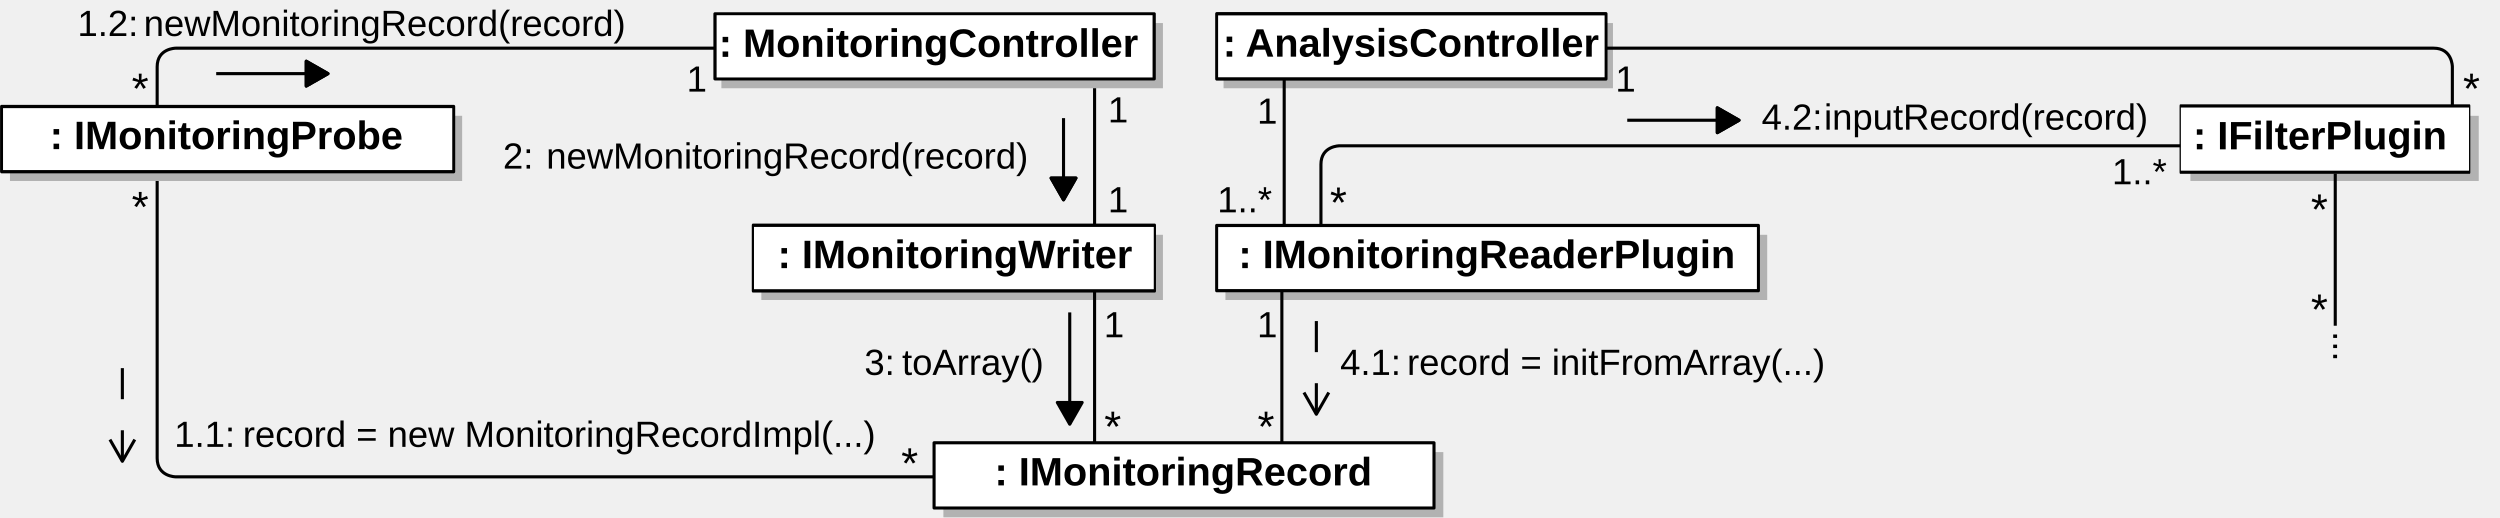
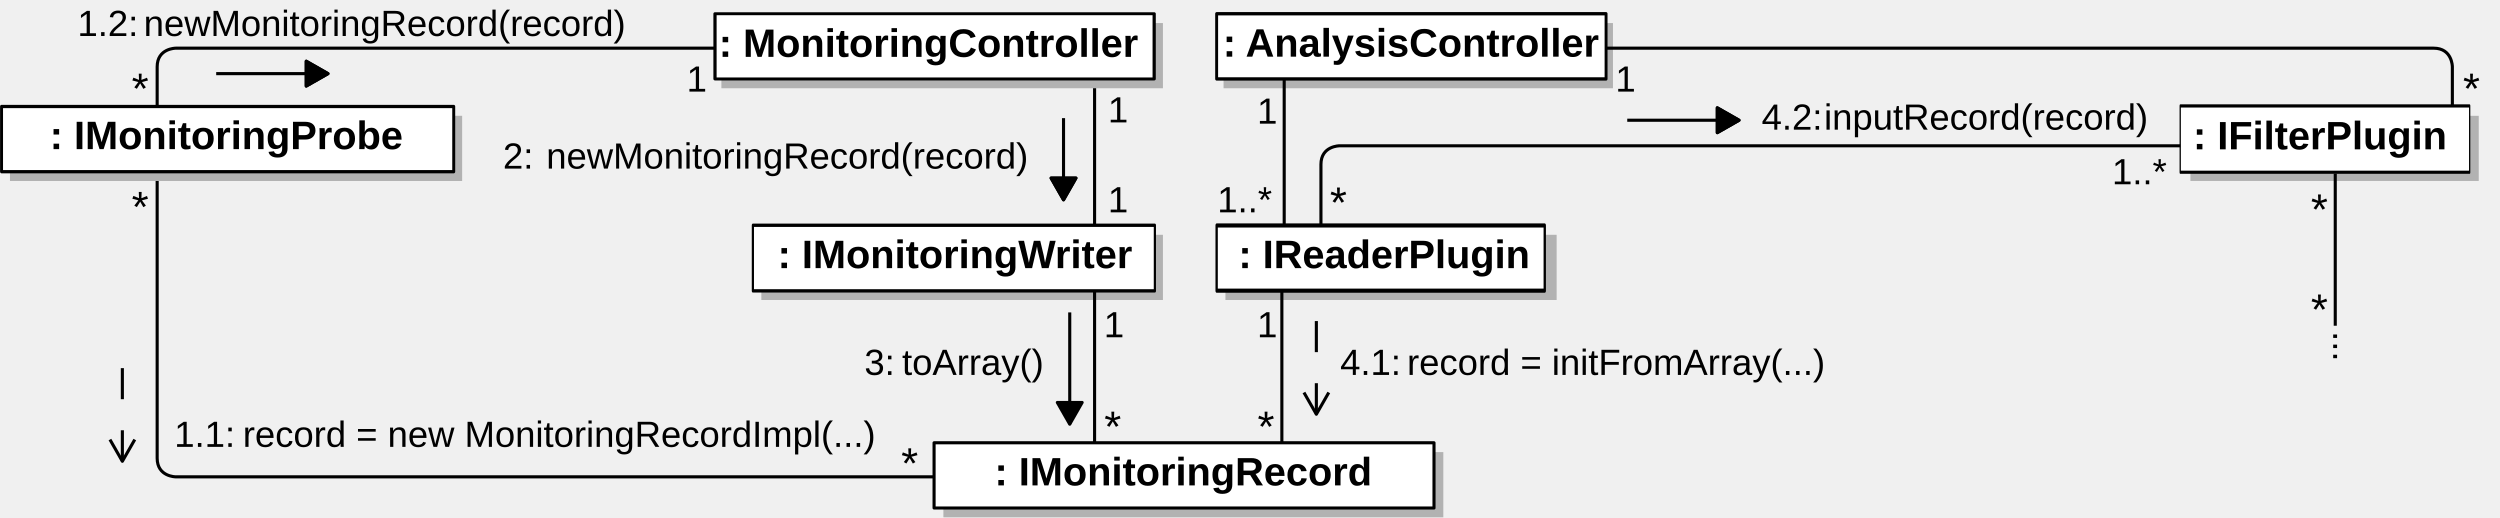
<svg xmlns="http://www.w3.org/2000/svg" xmlns:xlink="http://www.w3.org/1999/xlink" width="754.794" height="156.184" id="svg2918" version="1.0">
  <defs id="defs2920">
    <linearGradient spreadMethod="pad" id="linearGradient8" y2="161" y1="140" x2="593" gradientUnits="userSpaceOnUse" x1="462">
      <stop id="stop44" offset="0%" stop-color="rgb(194,227,211)" stop-opacity="1" />
      <stop id="stop46" offset="100%" stop-color="white" stop-opacity="1" />
    </linearGradient>
    <linearGradient spreadMethod="pad" id="linearGradient7" y2="161" y1="140" x2="751" gradientUnits="userSpaceOnUse" x1="609">
      <stop id="stop39" offset="0%" stop-color="rgb(194,227,211)" stop-opacity="1" />
      <stop id="stop41" offset="100%" stop-color="white" stop-opacity="1" />
    </linearGradient>
    <linearGradient spreadMethod="pad" id="linearGradient6" y2="287" y1="266" x2="678" gradientUnits="userSpaceOnUse" x1="518">
      <stop id="stop34" offset="0%" stop-color="rgb(194,227,211)" stop-opacity="1" />
      <stop id="stop36" offset="100%" stop-color="white" stop-opacity="1" />
    </linearGradient>
    <linearGradient spreadMethod="pad" id="linearGradient5" y2="161" y1="140" x2="378" gradientUnits="userSpaceOnUse" x1="217">
      <stop id="stop29" offset="0%" stop-color="rgb(194,227,211)" stop-opacity="1" />
      <stop id="stop31" offset="100%" stop-color="white" stop-opacity="1" />
    </linearGradient>
    <linearGradient spreadMethod="pad" id="linearGradient4" y2="322" y1="301" x2="679" gradientUnits="userSpaceOnUse" x1="518">
      <stop id="stop24" offset="0%" stop-color="rgb(194,227,211)" stop-opacity="1" />
      <stop id="stop26" offset="100%" stop-color="white" stop-opacity="1" />
    </linearGradient>
    <linearGradient spreadMethod="pad" id="linearGradient3" y2="217" y1="196" x2="794" gradientUnits="userSpaceOnUse" x1="609">
      <stop id="stop19" offset="0%" stop-color="rgb(194,227,211)" stop-opacity="1" />
      <stop id="stop21" offset="100%" stop-color="white" stop-opacity="1" />
    </linearGradient>
    <linearGradient spreadMethod="pad" id="linearGradient2" y2="217" y1="196" x2="593" gradientUnits="userSpaceOnUse" x1="399">
      <stop id="stop14" offset="0%" stop-color="rgb(194,227,211)" stop-opacity="1" />
      <stop id="stop16" offset="100%" stop-color="white" stop-opacity="1" />
    </linearGradient>
    <linearGradient spreadMethod="pad" id="linearGradient1" y2="189" y1="168" x2="1064" gradientUnits="userSpaceOnUse" x1="840">
      <stop id="stop9" offset="0%" stop-color="rgb(194,227,211)" stop-opacity="1" />
      <stop id="stop11" offset="100%" stop-color="white" stop-opacity="1" />
    </linearGradient>
    <clipPath id="clipPath1" clipPathUnits="userSpaceOnUse">
      <path id="path49" d="M 0,-5 L 1183,-5 L 1183,477 L 0,477 L 0,-5 z" />
    </clipPath>
    <linearGradient xlink:href="#linearGradient8" id="linearGradient2506" gradientUnits="userSpaceOnUse" spreadMethod="pad" x1="462" y1="140" x2="593" y2="161" />
    <clipPath id="clipPath1-6" clipPathUnits="userSpaceOnUse">
      <path id="path49-5" d="m 0,-5 1183,0 0,482 L 0,477 0,-5 z" />
    </clipPath>
    <clipPath id="clipPath2961" clipPathUnits="userSpaceOnUse">
      <path id="path2963" d="m 0,-5 1183,0 0,482 L 0,477 0,-5 z" />
    </clipPath>
    <clipPath id="clipPath2965" clipPathUnits="userSpaceOnUse">
      <path id="path2967" d="m 0,-5 1183,0 0,482 L 0,477 0,-5 z" />
    </clipPath>
    <clipPath id="clipPath1-68" clipPathUnits="userSpaceOnUse">
      <path id="path49-2" d="m 0,-5 1183,0 0,482 L 0,477 0,-5 z" />
    </clipPath>
    <clipPath id="clipPath1-1" clipPathUnits="userSpaceOnUse">
      <path id="path49-1" d="m 0,-5 1183,0 0,482 L 0,477 0,-5 z" />
    </clipPath>
    <clipPath id="clipPath1-685" clipPathUnits="userSpaceOnUse">
      <path id="path49-9" d="m 0,-5 1183,0 0,482 L 0,477 0,-5 z" />
    </clipPath>
    <clipPath id="clipPath1-3" clipPathUnits="userSpaceOnUse">
      <path id="path49-18" d="m 0,-5 1183,0 0,482 L 0,477 0,-5 z" />
    </clipPath>
    <clipPath id="clipPath3216" clipPathUnits="userSpaceOnUse">
      <path id="path3218" d="m 0,-5 1183,0 0,482 L 0,477 0,-5 z" />
    </clipPath>
    <clipPath id="clipPath1-3-3" clipPathUnits="userSpaceOnUse">
      <path id="path49-18-7" d="m 0,-5 1183,0 0,482 L 0,477 0,-5 z" />
    </clipPath>
    <clipPath id="clipPath1-7" clipPathUnits="userSpaceOnUse">
      <path id="path49-22" d="m 0,-5 1183,0 0,482 L 0,477 0,-5 z" />
    </clipPath>
    <clipPath id="clipPath3281" clipPathUnits="userSpaceOnUse">
      <path id="path3283" d="m 0,-5 1183,0 0,482 L 0,477 0,-5 z" />
    </clipPath>
  </defs>
  <g id="layer1" transform="translate(-384.8281,-122.7781)">
    <path transform="matrix(0.9375,0,0,-0.9375,514.581,437.8631)" d="m 565.949,289.14 -272.949,0 c 0,0 -6,0 -6,-6 m 0,0 0,-20.807" clip-path="url(#clipPath1-68)" id="path2573-3" style="font-size:11px;font-weight:bold;fill:none;stroke:#000000;stroke-linecap:butt;stroke-linejoin:round;stroke-opacity:1" />
    <rect x="612" y="143" clip-path="url(#clipPath1)" width="142" height="21" id="rect153" style="font-size:11px;font-weight:bold;fill:#b2b2b2;stroke:none" transform="matrix(0.8279934,0,0,0.9375,247.5059,-4.324357)" />
    <path transform="matrix(0.9375,0,0,-0.9375,208.4906,345.0207)" d="M 977.864,180.294 L 977.864,215.542 C 977.864,215.542 977.864,221.542 971.864,221.542 M 971.864,221.542 L 681.542,221.542" clip-path="url(#clipPath1)" id="path2611" style="font-size:11px;font-weight:bold;fill:none;stroke:#000000;stroke-linecap:butt;stroke-linejoin:round;stroke-opacity:1" />
    <path transform="matrix(0.9375,0,0,0.9375,163.2165,-4.324357)" d="M 546.19,289.14 L 293,289.14 C 293,289.14 287,289.14 287,283.14 M 287,283.14 L 287,181.571" clip-path="url(#clipPath1)" id="path179" style="font-size:11px;font-weight:bold;fill:none;stroke:#000000;stroke-linecap:butt;stroke-linejoin:round;stroke-opacity:1" />
    <path transform="matrix(0.9375,0,0,-0.9375,163.2165,408.3935)" d="M 518,289.14 L 293,289.14 C 293,289.14 287,289.14 287,283.14 M 287,283.14 L 287,262.333" clip-path="url(#clipPath1)" id="path2573" style="font-size:11px;font-weight:bold;fill:none;stroke:#000000;stroke-linecap:butt;stroke-linejoin:round;stroke-opacity:1" />
    <text transform="matrix(0.9375,0,0,0.9375,181.2165,-4.324357)" x="268" space="preserve" y="18.138" clip-path="url(#clipPath1)" id="text71" style="font-size:11px;stroke:none" />
    <path transform="matrix(0.9375,0,0,0.9375,177.1759,-4.324357)" d="M 574,209.333 L 574,161" clip-path="url(#clipPath1)" id="path273" style="font-size:11px;font-weight:bold;fill:none;stroke:#000000;stroke-linecap:butt;stroke-linejoin:round;stroke-opacity:1" />
    <g id="g3195" transform="translate(40.02506,0)">
      <rect transform="matrix(0.6249897,0,0,0.9375,323.4195,7.104214)" style="font-size:11px;font-weight:bold;fill:#b2b2b2;stroke:none" id="rect93" height="21" width="194" clip-path="url(#clipPath1)" y="199" x="402" />
      <g font-size="11" text-rendering="geometricPrecision" font-weight="bold" id="g97" style="font-size:11px;font-weight:bold;fill:#ffffff;fill-opacity:1;stroke:#000000;stroke-width:1.062;stroke-linecap:butt;stroke-linejoin:round;stroke-opacity:1" transform="matrix(0.6256141,0,0,0.9432924,322.491,5.908091)">
        <rect x="399" width="194" height="21" y="196" clip-path="url(#clipPath1)" id="rect99" style="fill:#ffffff;fill-opacity:1;stroke:#000000;stroke-width:1.062;stroke-opacity:1" />
      </g>
    </g>
    <text x="422.5" space="preserve" y="209.138" clip-path="url(#clipPath1)" id="text103" style="font-size:12.8px;font-style:normal;font-variant:normal;font-weight:bold;font-stretch:normal;text-align:start;line-height:125%;writing-mode:lr-tb;text-anchor:start;stroke:none;font-family:Arial;-inkscape-font-specification:Arial Bold" transform="matrix(0.9375,0,0,0.9375,223.5052,7.663415)">: IMonitoringWriter</text>
-     <rect x="612" y="199" clip-path="url(#clipPath1)" width="185" height="21" id="rect105" style="font-size:11px;font-weight:bold;fill:#b2b2b2;stroke:none" transform="matrix(0.8841667,0,0,0.9375,213.6965,7.104214)" />
+     <rect x="612" y="199" clip-path="url(#clipPath1)" width="185" height="21" id="rect105" style="font-size:11px;font-weight:bold;fill:#b2b2b2;stroke:none" transform="matrix(0.5405405,0,0,0.9375,423.9957,7.104214)" />
    <path transform="matrix(0.9375,0,0,0.9375,158.4881,-4.324357)" d="M 655,208.952 L 655,161" clip-path="url(#clipPath1)" id="path289" style="font-size:11px;font-weight:bold;fill:none;stroke:#000000;stroke-linecap:butt;stroke-linejoin:round;stroke-opacity:1" />
-     <g transform="matrix(0.8841667,0,0,0.9375,213.6965,7.104214)" style="font-size:11px;font-weight:bold;fill:#ffffff;fill-opacity:1;stroke:#000000;stroke-width:1.03;stroke-linecap:butt;stroke-linejoin:round;stroke-opacity:1" id="g109" font-weight="bold" text-rendering="geometricPrecision" font-size="11">
-       <rect style="fill:#ffffff;fill-opacity:1;stroke:#000000;stroke-width:1.03;stroke-opacity:1" id="rect111" clip-path="url(#clipPath1)" y="196" height="21" width="185" x="609" />
-     </g>
-     <text x="625.5" space="preserve" y="209.138" clip-path="url(#clipPath1)" id="text115" style="font-size:12.8px;font-style:normal;font-variant:normal;font-weight:bold;font-stretch:normal;text-align:start;line-height:125%;writing-mode:lr-tb;text-anchor:start;stroke:none;font-family:Arial;-inkscape-font-specification:Arial Bold" transform="matrix(0.9375,0,0,0.9375,172.3164,7.663415)">: IMonitoringReaderPlugin</text>
+     <g transform="matrix(0.535473,0,0,0.9375,426.051,7.104214)" style="font-size:11px;font-weight:bold;fill:#ffffff;fill-opacity:1;stroke:#000000;stroke-width:1.323;stroke-linecap:butt;stroke-linejoin:round;stroke-opacity:1" id="g109" font-weight="bold" text-rendering="geometricPrecision" font-size="11">
+       <rect style="fill:#ffffff;fill-opacity:1;stroke:#000000;stroke-width:1.323;stroke-opacity:1" id="rect111" clip-path="url(#clipPath1)" y="196" height="21" width="185" x="609" />
+     </g>
+     <text x="625.5" space="preserve" y="209.138" clip-path="url(#clipPath1)" id="text115" style="font-size:12.8px;font-style:normal;font-variant:normal;font-weight:bold;font-stretch:normal;text-align:start;line-height:125%;writing-mode:lr-tb;text-anchor:start;stroke:none;font-family:Arial;-inkscape-font-specification:Arial Bold" transform="matrix(0.9375,0,0,0.9375,172.3164,7.663415)">: IReaderPlugin</text>
    <rect x="521" y="304" clip-path="url(#clipPath1)" width="161" height="21" id="rect117" style="font-size:11px;font-weight:bold;fill:#b2b2b2;stroke:none" transform="matrix(0.9375,0,0,0.9375,181.2165,-25.72574)" />
    <g transform="matrix(0.9375,0,0,0.9375,181.2165,-25.72574)" style="font-size:11px;font-weight:bold;fill:#ffffff;fill-opacity:1;stroke:#000000;stroke-linecap:butt;stroke-linejoin:round;stroke-opacity:1" id="g121" font-weight="bold" text-rendering="geometricPrecision" font-size="11">
      <rect style="fill:#ffffff;fill-opacity:1;stroke:#000000;stroke-opacity:1" id="rect123" clip-path="url(#clipPath1)" y="301" height="21" width="161" x="518" />
    </g>
    <text x="533" space="preserve" y="314.138" clip-path="url(#clipPath1)" id="text127" style="font-size:12.8px;font-style:normal;font-variant:normal;font-weight:bold;font-stretch:normal;text-align:start;line-height:125%;writing-mode:lr-tb;text-anchor:start;stroke:none;font-family:Arial;-inkscape-font-specification:Arial Bold" transform="matrix(0.9375,0,0,0.9375,185.3942,-25.16656)">: IMonitoringRecord</text>
    <g transform="matrix(0.8279934,0,0,0.9375,247.906,-4.324357)" style="font-size:11px;font-weight:bold;fill:#ffffff;fill-opacity:1;stroke:#000000;stroke-width:1.064;stroke-linecap:butt;stroke-linejoin:round;stroke-opacity:1" id="g157" font-weight="bold" text-rendering="geometricPrecision" font-size="11">
      <rect style="fill:#ffffff;fill-opacity:1;stroke:#000000;stroke-width:1.064;stroke-opacity:1" id="rect159" clip-path="url(#clipPath1)" y="140" height="21" width="142" x="609" />
    </g>
    <text x="639" space="preserve" y="153.138" clip-path="url(#clipPath1)" id="text163" style="font-size:12.8px;font-style:normal;font-variant:normal;font-weight:bold;font-stretch:normal;text-align:start;line-height:125%;writing-mode:lr-tb;text-anchor:start;stroke:none;font-family:Arial;-inkscape-font-specification:Arial Bold" transform="matrix(0.9375,0,0,0.9375,154.9548,-3.686055)">: AnalysisController</text>
    <rect x="465" y="143" clip-path="url(#clipPath1)" width="131" height="21" id="rect165" style="font-size:11px;font-weight:bold;fill:#b2b2b2;stroke:none" transform="matrix(1.017634,0,0,0.9375,129.4284,-4.324357)" />
    <g transform="matrix(1.012182,0,0,0.9375,133.0707,-4.324357)" style="font-size:11px;font-weight:bold;fill:#ffffff;fill-opacity:1;stroke:#000000;stroke-width:0.962;stroke-linecap:butt;stroke-linejoin:round;stroke-opacity:1" id="g169" font-weight="bold" text-rendering="geometricPrecision" font-size="11">
      <rect style="fill:#ffffff;fill-opacity:1;stroke:#000000;stroke-width:0.962;stroke-opacity:1" id="rect171" clip-path="url(#clipPath1)" y="140" height="21" width="131" x="462" />
    </g>
    <g transform="matrix(0.9375,0,0,0.9375,155.5881,-3.612812)" style="font-size:12.8px;font-style:normal;font-variant:normal;font-weight:bold;font-stretch:normal;text-align:start;line-height:125%;writing-mode:lr-tb;text-anchor:start;font-family:Arial;-inkscape-font-specification:Arial Bold" id="g173" text-rendering="geometricPrecision" font-size="11" font-weight="bold">
      <text style="font-size:12.8px;font-style:normal;font-variant:normal;font-weight:bold;font-stretch:normal;text-align:start;line-height:125%;writing-mode:lr-tb;text-anchor:start;stroke:none;font-family:Arial;-inkscape-font-specification:Arial Bold" id="text175" clip-path="url(#clipPath1)" y="153.138" space="preserve" x="476">: MonitoringController</text>
    </g>
    <g id="g2914" transform="matrix(0,0.9375,0.9375,0,135.8329,-125.1355)" style="stroke:#000000;stroke-opacity:1">
      <line style="font-size:11px;font-weight:bold;fill:none;stroke:#000000;stroke-linecap:butt;stroke-linejoin:miter;stroke-opacity:1;stroke-dasharray:10" id="line185" y2="305" y1="305" x2="377" x1="413" clip-path="url(#clipPath1)" />
      <path style="font-size:11px;font-weight:bold;fill:none;stroke:#000000;stroke-linecap:butt;stroke-linejoin:round;stroke-opacity:1" id="path187" clip-path="url(#clipPath1)" d="m 406,301 7,4 -7,4" />
    </g>
    <text x="336" y="329.138" clip-path="url(#clipPath1)" font-weight="normal" space="preserve" id="text189" style="font-size:11.733px;font-style:normal;font-variant:normal;font-weight:normal;font-stretch:normal;text-align:start;line-height:125%;writing-mode:lr-tb;text-anchor:start;fill:#000000;stroke:none;font-family:Arial;-inkscape-font-specification:Arial" transform="matrix(0.9375,0,0,0.9375,143.1376,-50.8685)">record = new MonitoringRecordImpl(...)</text>
    <text transform="matrix(0.9375,0,0,0.9375,134.6442,-50.8685)" x="323" y="329.138" clip-path="url(#clipPath1)" font-weight="normal" space="preserve" id="text191" style="font-size:11.733px;font-style:normal;font-variant:normal;font-weight:normal;font-stretch:normal;text-align:start;line-height:125%;writing-mode:lr-tb;text-anchor:start;fill:#000000;stroke:none;font-family:Arial;-inkscape-font-specification:Arial">1.1:</text>
    <text transform="matrix(0.9375,0,0,0.9375,163.8075,9.675643)" x="756" y="150.138" clip-path="url(#clipPath1)" font-weight="normal" space="preserve" id="text195" style="font-size:11.733px;font-style:normal;font-variant:normal;font-weight:normal;font-stretch:normal;text-align:start;line-height:125%;writing-mode:lr-tb;text-anchor:start;fill:#000000;stroke:none;font-family:Arial;-inkscape-font-specification:Arial">1</text>
    <g id="g3200" transform="translate(-4.545686,-16.16244)">
      <text transform="matrix(0.9375,0,0,0.9375,164.7807,-37.66483)" style="font-size:11.733px;font-style:normal;font-variant:normal;font-weight:normal;font-stretch:normal;text-align:start;line-height:125%;writing-mode:lr-tb;text-anchor:start;fill:#000000;stroke:none;font-family:Arial;-inkscape-font-specification:Arial" id="text211" space="preserve" font-weight="normal" clip-path="url(#clipPath1)" y="230.138" x="827">inputRecord(record)</text>
      <text style="font-size:11.733px;font-style:normal;font-variant:normal;font-weight:normal;font-stretch:normal;text-align:start;line-height:125%;writing-mode:lr-tb;text-anchor:start;fill:#000000;stroke:none;font-family:Arial;-inkscape-font-specification:Arial" id="text213" space="preserve" font-weight="normal" clip-path="url(#clipPath1)" y="230.138" x="814" transform="matrix(0.9375,0,0,0.9375,158.1153,-37.66483)">4.2:</text>
    </g>
    <g id="g2910" transform="matrix(0,-0.9375,0.9375,0,493.509,913.4706)" style="stroke:#000000;stroke-opacity:1">
      <line style="font-size:11px;font-weight:bold;fill:none;stroke:#000000;stroke-linecap:butt;stroke-linejoin:miter;stroke-dasharray:10;stroke-opacity:1" id="line217" y2="308" y1="308" x2="746" x1="710" clip-path="url(#clipPath1)" />
      <path style="font-size:11px;font-weight:bold;fill:none;stroke:#000000;stroke-linecap:butt;stroke-linejoin:round;stroke-opacity:1" id="path219" clip-path="url(#clipPath1)" d="M 717,312 L 710,308 L 717,304" />
    </g>
    <text x="699" y="332.138" clip-path="url(#clipPath1)" font-weight="normal" space="preserve" id="text221" style="font-size:11.733px;font-style:normal;font-variant:normal;font-weight:normal;font-stretch:normal;text-align:start;line-height:125%;writing-mode:lr-tb;text-anchor:start;fill:#000000;stroke:none;font-family:Arial;-inkscape-font-specification:Arial" transform="matrix(0.9375,0,0,0.9375,154.3297,-75.40691)">record = initFromArray(...)</text>
    <text x="686" y="332.138" clip-path="url(#clipPath1)" font-weight="normal" space="preserve" id="text223" style="font-size:11.733px;font-style:normal;font-variant:normal;font-weight:normal;font-stretch:normal;text-align:start;line-height:125%;writing-mode:lr-tb;text-anchor:start;fill:#000000;stroke:none;font-family:Arial;-inkscape-font-specification:Arial" transform="matrix(0.9375,0,0,0.9375,146.322,-75.40691)">4.1:</text>
    <text transform="matrix(0.9375,0,0,0.9375,172.144,9.675643)" x="448" y="150.138" clip-path="url(#clipPath1)" font-weight="normal" space="preserve" id="text227" style="font-size:11.733px;font-style:normal;font-variant:normal;font-weight:normal;font-stretch:normal;text-align:start;line-height:125%;writing-mode:lr-tb;text-anchor:start;fill:#000000;stroke:none;font-family:Arial;-inkscape-font-specification:Arial">1</text>
    <g id="g3336" transform="translate(-105.8658,15.14937)">
      <g id="g2509" transform="translate(-4,2)">
        <line transform="matrix(0.9375,0,0,0.9375,181.2165,-4.324357)" y2="141" x1="440" clip-path="url(#clipPath1)" x2="404" y1="141" id="line231" style="font-size:11px;font-weight:bold;fill:none;stroke:#000000;stroke-linecap:butt;stroke-linejoin:round;stroke-opacity:1" />
        <polygon transform="matrix(0.9375,0,0,0.9375,181.2165,-4.324357)" points="433,137 440,141 433,145 433,137 " clip-path="url(#clipPath1)" id="polygon233" style="font-size:11px;font-weight:bold;fill:#424242;stroke:#000000;stroke-linecap:butt;stroke-linejoin:round;stroke-opacity:1" />
        <polygon transform="matrix(0.9375,0,0,0.9375,181.2165,-4.324357)" points="433,137 440,141 433,145 433,137 " clip-path="url(#clipPath1)" id="polygon235" style="font-size:11px;font-weight:bold;fill:#000000;fill-opacity:1;stroke:#000000;stroke-linecap:butt;stroke-linejoin:round;stroke-opacity:1" />
      </g>
    </g>
    <text transform="matrix(0.9375,0,0,0.9375,92.58907,11.63846)" x="358" y="130.138" clip-path="url(#clipPath1)" font-weight="normal" space="preserve" id="text237" style="font-size:11.733px;font-style:normal;font-variant:normal;font-weight:normal;font-stretch:normal;text-align:start;line-height:125%;writing-mode:lr-tb;text-anchor:start;fill:#000000;stroke:none;font-family:Arial;-inkscape-font-specification:Arial">newMonitoringRecord(record)</text>
    <text transform="matrix(0.9375,0,0,0.9375,84.78751,11.63846)" x="345" y="130.138" clip-path="url(#clipPath1)" font-weight="normal" space="preserve" id="text239" style="font-size:11.733px;font-style:normal;font-variant:normal;font-weight:normal;font-stretch:normal;text-align:start;line-height:125%;writing-mode:lr-tb;text-anchor:start;fill:#000000;stroke:none;font-family:Arial;-inkscape-font-specification:Arial">1.2:</text>
    <path transform="matrix(0.9375,0,0,0.9375,177.1759,7.104214)" d="M 574,266 L 574,217" clip-path="url(#clipPath1)" id="path241" style="font-size:11px;font-weight:bold;fill:none;stroke:#000000;stroke-linecap:butt;stroke-linejoin:round;stroke-opacity:1" />
    <text transform="matrix(0.9375,0,0,0.9375,177.1759,5.104214)" x="577" y="234.138" clip-path="url(#clipPath1)" font-weight="normal" space="preserve" id="text245" style="font-size:11.733px;font-style:normal;font-variant:normal;font-weight:normal;font-stretch:normal;text-align:start;line-height:125%;writing-mode:lr-tb;text-anchor:start;fill:#000000;stroke:none;stroke-linecap:butt;stroke-linejoin:round;font-family:Arial;-inkscape-font-specification:Arial">1</text>
    <line transform="matrix(0.9375,0,0,0.9375,177.1759,7.104214)" y2="224" x1="566" clip-path="url(#clipPath1)" x2="566" y1="260" id="line247" style="font-size:11px;font-weight:bold;fill:none;stroke:#000000;stroke-linecap:butt;stroke-linejoin:round;stroke-opacity:1" />
    <polygon transform="matrix(0.9375,0,0,0.9375,177.1759,7.104214)" points="570,253 566,260 562,253 570,253 " clip-path="url(#clipPath1)" id="polygon249" style="font-size:11px;font-weight:bold;fill:#424242;stroke:none;stroke-linecap:butt;stroke-linejoin:round" />
    <polygon transform="matrix(0.9375,0,0,0.9375,177.1759,7.104214)" points="570,253 566,260 562,253 570,253 " clip-path="url(#clipPath1)" id="polygon251" style="font-size:11px;font-weight:bold;fill:#000000;fill-opacity:1;stroke:#000000;stroke-linecap:butt;stroke-linejoin:round;stroke-opacity:1" />
    <text transform="matrix(0.9375,0,0,0.9375,273.7349,9.9056)" x="409" y="241.138" clip-path="url(#clipPath1)" font-weight="normal" space="preserve" id="text253" style="font-size:11.733px;font-style:normal;font-variant:normal;font-weight:normal;font-stretch:normal;text-align:start;line-height:125%;writing-mode:lr-tb;text-anchor:start;fill:#000000;stroke:none;font-family:Arial;-inkscape-font-specification:Arial">toArray()</text>
    <text transform="matrix(0.9375,0,0,0.9375,291.4295,9.9056)" x="378" y="241.138" clip-path="url(#clipPath1)" font-weight="normal" space="preserve" id="text255" style="font-size:11.733px;font-style:normal;font-variant:normal;font-weight:normal;font-stretch:normal;text-align:start;line-height:125%;writing-mode:lr-tb;text-anchor:start;fill:#000000;stroke:none;font-family:Arial;-inkscape-font-specification:Arial">3:</text>
    <path transform="matrix(0.9375,0,0,0.9375,187.7825,7.104214)" d="M 623,217 L 623,266" clip-path="url(#clipPath1)" id="path257" style="font-size:11px;font-weight:bold;fill:none;stroke:#000000;stroke-linecap:butt;stroke-linejoin:round;stroke-opacity:1" />
    <text transform="matrix(0.9375,0,0,0.9375,174.6505,6.747071)" x="581" y="192.138" clip-path="url(#clipPath1)" font-weight="normal" space="preserve" id="text275" style="font-size:11.733px;font-style:normal;font-variant:normal;font-weight:normal;font-stretch:normal;text-align:start;line-height:125%;writing-mode:lr-tb;text-anchor:start;fill:#000000;stroke:none;stroke-linecap:butt;stroke-linejoin:round;font-family:Arial;-inkscape-font-specification:Arial">1</text>
    <text transform="matrix(0.9375,0,0,0.9375,174.6505,-6.324357)" x="581" y="177.138" clip-path="url(#clipPath1)" font-weight="normal" space="preserve" id="text277" style="font-size:11.733px;font-style:normal;font-variant:normal;font-weight:normal;font-stretch:normal;text-align:start;line-height:125%;writing-mode:lr-tb;text-anchor:start;fill:#000000;stroke:none;stroke-linecap:butt;stroke-linejoin:round;font-family:Arial;-inkscape-font-specification:Arial">1</text>
    <line transform="matrix(0.6883745,0,0,0.6883745,317.6827,49.68638)" y2="158" x1="564" clip-path="url(#clipPath1)" x2="564" y1="194" id="line279" style="font-size:11px;font-weight:bold;fill:none;stroke:#000000;stroke-width:1.362;stroke-linecap:butt;stroke-linejoin:round;stroke-opacity:1" />
    <polygon transform="matrix(0.9375,0,0,0.9375,177.1759,1.231482)" points="568,187 564,194 560,187 568,187 " clip-path="url(#clipPath1)" id="polygon281" style="font-size:11px;font-weight:bold;fill:#424242;stroke:#000000;stroke-linecap:butt;stroke-linejoin:round;stroke-opacity:1" />
    <polygon transform="matrix(0.9375,0,0,0.9375,177.1759,1.231482)" points="568,187 564,194 560,187 568,187 " clip-path="url(#clipPath1)" id="polygon283" style="font-size:11px;font-weight:bold;fill:#000000;fill-opacity:1;stroke:#000000;stroke-linecap:butt;stroke-linejoin:round;stroke-opacity:1" />
    <g id="g3282" transform="translate(-7.071068,-4.978579)">
      <text style="font-size:11.733px;font-style:normal;font-variant:normal;font-weight:normal;font-stretch:normal;text-align:start;line-height:125%;writing-mode:lr-tb;text-anchor:start;fill:#000000;stroke:none;font-family:Arial;-inkscape-font-specification:Arial" id="text285" space="preserve" font-weight="normal" clip-path="url(#clipPath1)" y="185.138" x="393" transform="matrix(0.9375,0,0,0.9375,188.394,5.098777)">newMonitoringRecord(record)</text>
      <text transform="matrix(0.9375,0,0,0.9375,195.9431,5.098777)" style="font-size:11.733px;font-style:normal;font-variant:normal;font-weight:normal;font-stretch:normal;text-align:start;line-height:125%;writing-mode:lr-tb;text-anchor:start;fill:#000000;stroke:none;stroke-linecap:butt;stroke-linejoin:round;font-family:Arial;-inkscape-font-specification:Arial" id="text287" space="preserve" font-weight="normal" clip-path="url(#clipPath1)" y="185.138" x="371">2:</text>
    </g>
    <text transform="matrix(0.9375,0,0,0.9375,148.6104,6.747071)" x="644" y="192.138" clip-path="url(#clipPath1)" font-weight="normal" space="preserve" id="text291" style="font-size:11.733px;font-style:normal;font-variant:normal;font-weight:normal;font-stretch:normal;text-align:start;line-height:125%;writing-mode:lr-tb;text-anchor:start;fill:#000000;stroke:none;font-family:Arial;-inkscape-font-specification:Arial">1..*</text>
    <text transform="matrix(0.9375,0,0,0.9375,160.631,-0.3243574)" x="644" y="171.138" clip-path="url(#clipPath1)" font-weight="normal" space="preserve" id="text293" style="font-size:11.733px;font-style:normal;font-variant:normal;font-weight:normal;font-stretch:normal;text-align:start;line-height:125%;writing-mode:lr-tb;text-anchor:start;fill:#000000;stroke:none;stroke-linecap:butt;stroke-linejoin:round;font-family:Arial;-inkscape-font-specification:Arial">1</text>
    <text xml:space="preserve" style="font-size:12px;font-style:normal;font-variant:normal;font-weight:normal;font-stretch:normal;text-align:start;line-height:125%;writing-mode:lr-tb;text-anchor:start;fill:#000000;fill-opacity:1;stroke:none;stroke-width:1px;stroke-linecap:butt;stroke-linejoin:miter;stroke-opacity:1;font-family:Arial;-inkscape-font-specification:Arial" x="155" y="58.403" id="text3278" transform="translate(384.1853,109.8448)">
      <tspan id="tspan3280" x="155" y="58.403" />
    </text>
    <text transform="matrix(0.9375,0,0,0.9375,468.8581,90.02235)" x="266" y="177.138" clip-path="url(#clipPath1)" font-weight="normal" space="preserve" id="text2498" style="font-size:11.733px;font-style:normal;font-variant:normal;font-weight:normal;font-stretch:normal;text-align:start;line-height:125%;writing-mode:lr-tb;text-anchor:start;fill:#000000;stroke:none;stroke-linecap:butt;stroke-linejoin:round;font-family:Arial;-inkscape-font-specification:Arial">
      <tspan style="font-size:14px" id="tspan2514">*</tspan>
    </text>
    <text transform="matrix(0.9375,0,0,0.9375,223.4435,5.104214)" x="577" y="234.138" clip-path="url(#clipPath1)" font-weight="normal" space="preserve" id="text3274" style="font-size:11.733px;font-style:normal;font-variant:normal;font-weight:normal;font-stretch:normal;text-align:start;line-height:125%;writing-mode:lr-tb;text-anchor:start;fill:#000000;stroke:none;stroke-linecap:butt;stroke-linejoin:round;font-family:Arial;-inkscape-font-specification:Arial">1</text>
    <text transform="matrix(0.9375,0,0,0.9375,515.1257,90.02235)" x="266" y="177.138" clip-path="url(#clipPath1)" font-weight="normal" space="preserve" id="text3276" style="font-size:11.733px;font-style:normal;font-variant:normal;font-weight:normal;font-stretch:normal;text-align:start;line-height:125%;writing-mode:lr-tb;text-anchor:start;fill:#000000;stroke:none;stroke-linecap:butt;stroke-linejoin:round;font-family:Arial;-inkscape-font-specification:Arial">
      <tspan style="font-size:14px" id="tspan2516">*</tspan>
    </text>
    <text transform="matrix(0.9375,0,0,0.9375,407.5442,101.093)" x="266" y="177.138" clip-path="url(#clipPath1)" font-weight="normal" space="preserve" id="text2503" style="font-size:11.733px;font-style:normal;font-variant:normal;font-weight:normal;font-stretch:normal;text-align:start;line-height:125%;writing-mode:lr-tb;text-anchor:start;fill:#000000;stroke:none;stroke-linecap:butt;stroke-linejoin:round;font-family:Arial;-inkscape-font-specification:Arial">
      <tspan style="font-size:14px" id="tspan2505">*</tspan>
    </text>
    <text transform="matrix(0.9375,0,0,0.9375,234.0763,4.840865)" x="954" y="159.138" clip-path="url(#clipPath1)" font-weight="normal" space="preserve" id="text197" style="font-size:11.733px;font-style:normal;font-variant:normal;font-weight:normal;font-stretch:normal;text-align:start;line-height:125%;writing-mode:lr-tb;text-anchor:start;fill:#000000;stroke:none;stroke-linecap:butt;stroke-linejoin:round;font-family:Arial;-inkscape-font-specification:Arial">
      <tspan style="font-size:14px" id="tspan2520">*</tspan>
    </text>
    <rect transform="matrix(0.3886116,0,0,0.93685,718.5529,-2.457528)" x="843" y="171" clip-path="url(#clipPath1)" width="224" height="21" id="rect81" style="font-size:11px;fill:#b2b2b2;stroke:none" />
    <g transform="matrix(0.3901437,0,0,0.9531813,715.3534,-5.372655)" style="font-size:11px;fill:#ffffff;fill-opacity:1;stroke:#000000;stroke-linecap:butt;stroke-linejoin:round;stroke-opacity:1" id="g85" font-size="11" text-rendering="geometricPrecision">
      <rect style="fill:#ffffff;fill-opacity:1;stroke:#000000;stroke-opacity:1" id="rect87" clip-path="url(#clipPath1)" y="168" height="21" width="224" x="840" />
    </g>
    <text x="857" space="preserve" y="181.138" clip-path="url(#clipPath1)" id="text91" style="font-size:12.8px;font-style:normal;font-variant:normal;font-weight:bold;font-stretch:normal;text-align:start;line-height:125%;writing-mode:lr-tb;text-anchor:start;stroke:none;font-family:Arial;-inkscape-font-specification:Arial Bold" transform="matrix(0.9375,0,0,0.9375,243.4968,-1.941914)">: IFilterPlugin</text>
    <rect x="220" y="143" clip-path="url(#clipPath1)" width="161" height="21" id="rect129" style="font-size:11px;font-weight:bold;fill:#b2b2b2;stroke:none" transform="matrix(0.8479384,0,0,0.9375,201.2942,23.67564)" />
    <g transform="matrix(0.8479384,0,0,0.9375,201.2942,23.67564)" style="font-size:11px;font-weight:bold;fill:#ffffff;fill-opacity:1;stroke:#000000;stroke-width:1.051;stroke-linecap:butt;stroke-linejoin:round;stroke-opacity:1" id="g133" font-weight="bold" text-rendering="geometricPrecision" font-size="11">
      <rect style="fill:#ffffff;fill-opacity:1;stroke:#000000;stroke-width:1.051;stroke-opacity:1" id="rect135" clip-path="url(#clipPath1)" y="140" height="21" width="161" x="217" />
    </g>
    <text x="235" space="preserve" y="153.138" clip-path="url(#clipPath1)" id="text139" style="font-size:12.8px;font-style:normal;font-variant:normal;font-weight:bold;font-stretch:normal;text-align:start;line-height:125%;writing-mode:lr-tb;text-anchor:start;stroke:none;font-family:Arial;-inkscape-font-specification:Arial Bold" transform="matrix(0.9375,0,0,0.9375,179.5247,24.23484)">: IMonitoringProbe</text>
    <text transform="matrix(0.9375,0,0,0.9375,175.2165,23.67564)" x="266" y="177.138" clip-path="url(#clipPath1)" font-weight="normal" space="preserve" id="text183" style="font-size:11.733px;font-style:normal;font-variant:normal;font-weight:normal;font-stretch:normal;text-align:start;line-height:125%;writing-mode:lr-tb;text-anchor:start;fill:#000000;stroke:none;stroke-linecap:butt;stroke-linejoin:round;font-family:Arial;-inkscape-font-specification:Arial">
      <tspan style="font-size:14px" id="tspan2501">*</tspan>
    </text>
    <text transform="matrix(0.9375,0,0,0.9375,63.65402,13.27837)" x="385" y="150.138" clip-path="url(#clipPath1)" font-weight="normal" space="preserve" id="text229" style="font-size:11.733px;font-style:normal;font-variant:normal;font-weight:normal;font-stretch:normal;text-align:start;line-height:125%;writing-mode:lr-tb;text-anchor:start;fill:#000000;stroke:none;stroke-linecap:butt;stroke-linejoin:round;font-family:Arial;-inkscape-font-specification:Arial">
      <tspan style="font-size:14px" id="tspan2507">*</tspan>
    </text>
    <g id="g3336-6" transform="translate(320.1555,29.21718)">
      <g id="g2509-3" transform="translate(-4,2)">
        <line transform="matrix(0.9375,0,0,0.9375,181.2165,-4.324357)" y2="141" x1="440" clip-path="url(#clipPath1-6)" x2="404" y1="141" id="line231-9" style="font-size:11px;font-weight:bold;fill:none;stroke:#000000;stroke-linecap:butt;stroke-linejoin:round;stroke-opacity:1" />
        <polygon transform="matrix(0.9375,0,0,0.9375,181.2165,-4.324357)" points="433,137 433,137 440,141 433,145 " clip-path="url(#clipPath1-6)" id="polygon233-4" style="font-size:11px;font-weight:bold;fill:#424242;stroke:#000000;stroke-linecap:butt;stroke-linejoin:round;stroke-opacity:1" />
        <polygon transform="matrix(0.9375,0,0,0.9375,181.2165,-4.324357)" points="433,137 433,137 440,141 433,145 " clip-path="url(#clipPath1-6)" id="polygon235-8" style="font-size:11px;font-weight:bold;fill:#000000;fill-opacity:1;stroke:#000000;stroke-linecap:butt;stroke-linejoin:round;stroke-opacity:1" />
      </g>
    </g>
    <text transform="matrix(0.9375,0,0,0.9375,-108.0141,39.23163)" x="954" y="159.138" clip-path="url(#clipPath1-1)" font-weight="normal" space="preserve" id="text197-4" style="font-size:11.733px;font-style:normal;font-variant:normal;font-weight:normal;font-stretch:normal;text-align:start;line-height:125%;writing-mode:lr-tb;text-anchor:start;fill:#000000;stroke:none;font-family:Arial;-inkscape-font-specification:Arial">
      <tspan style="font-size:14px" id="tspan2520-2">*</tspan>
    </text>
    <text transform="matrix(0.9375,0,0,0.9375,418.7453,-1.714152)" x="644" y="192.138" clip-path="url(#clipPath1-685)" font-weight="normal" space="preserve" id="text291-7" style="font-size:11.733px;font-style:normal;font-variant:normal;font-weight:normal;font-stretch:normal;text-align:start;line-height:125%;writing-mode:lr-tb;text-anchor:start;fill:#000000;stroke:none;font-family:Arial;-inkscape-font-specification:Arial">1..*</text>
    <path transform="matrix(0.9375,0,0,0.9375,505.8198,-28.25414)" d="m 623,217 0,49" clip-path="url(#clipPath1-3)" id="path257-1" style="font-size:11px;font-weight:bold;fill:none;stroke:#000000;stroke-linecap:butt;stroke-linejoin:round;stroke-opacity:1" />
    <text transform="matrix(0.9375,0,0,0.9375,833.1629,54.664)" x="266" y="177.138" clip-path="url(#clipPath1-3)" font-weight="normal" space="preserve" id="text3276-4" style="font-size:11.733px;font-style:normal;font-variant:normal;font-weight:normal;font-stretch:normal;text-align:start;line-height:125%;writing-mode:lr-tb;text-anchor:start;fill:#000000;stroke:none;font-family:Arial;-inkscape-font-specification:Arial">
      <tspan style="font-size:14px" id="tspan2516-1">*</tspan>
    </text>
    <text transform="matrix(0.9375,0,0,0.9375,833.1629,24.45083)" x="266" y="177.138" clip-path="url(#clipPath1-3-3)" font-weight="normal" space="preserve" id="text3276-4-5" style="font-size:11.733px;font-style:normal;font-variant:normal;font-weight:normal;font-stretch:normal;text-align:start;line-height:125%;writing-mode:lr-tb;text-anchor:start;fill:#000000;stroke:none;font-family:Arial;-inkscape-font-specification:Arial">
      <tspan style="font-size:14px" id="tspan2516-1-0">*</tspan>
    </text>
    <text x="827" y="230.138" clip-path="url(#clipPath1-7)" font-weight="normal" space="preserve" id="text211-8" style="font-size:11.733px;font-style:normal;font-variant:normal;font-weight:normal;font-stretch:normal;text-align:start;line-height:125%;writing-mode:lr-tb;text-anchor:start;fill:#000000;stroke:none;font-family:Arial;-inkscape-font-specification:Arial" transform="matrix(0,-0.9375,0.9375,0,874.6785,1007.242)">...</text>
  </g>
</svg>
